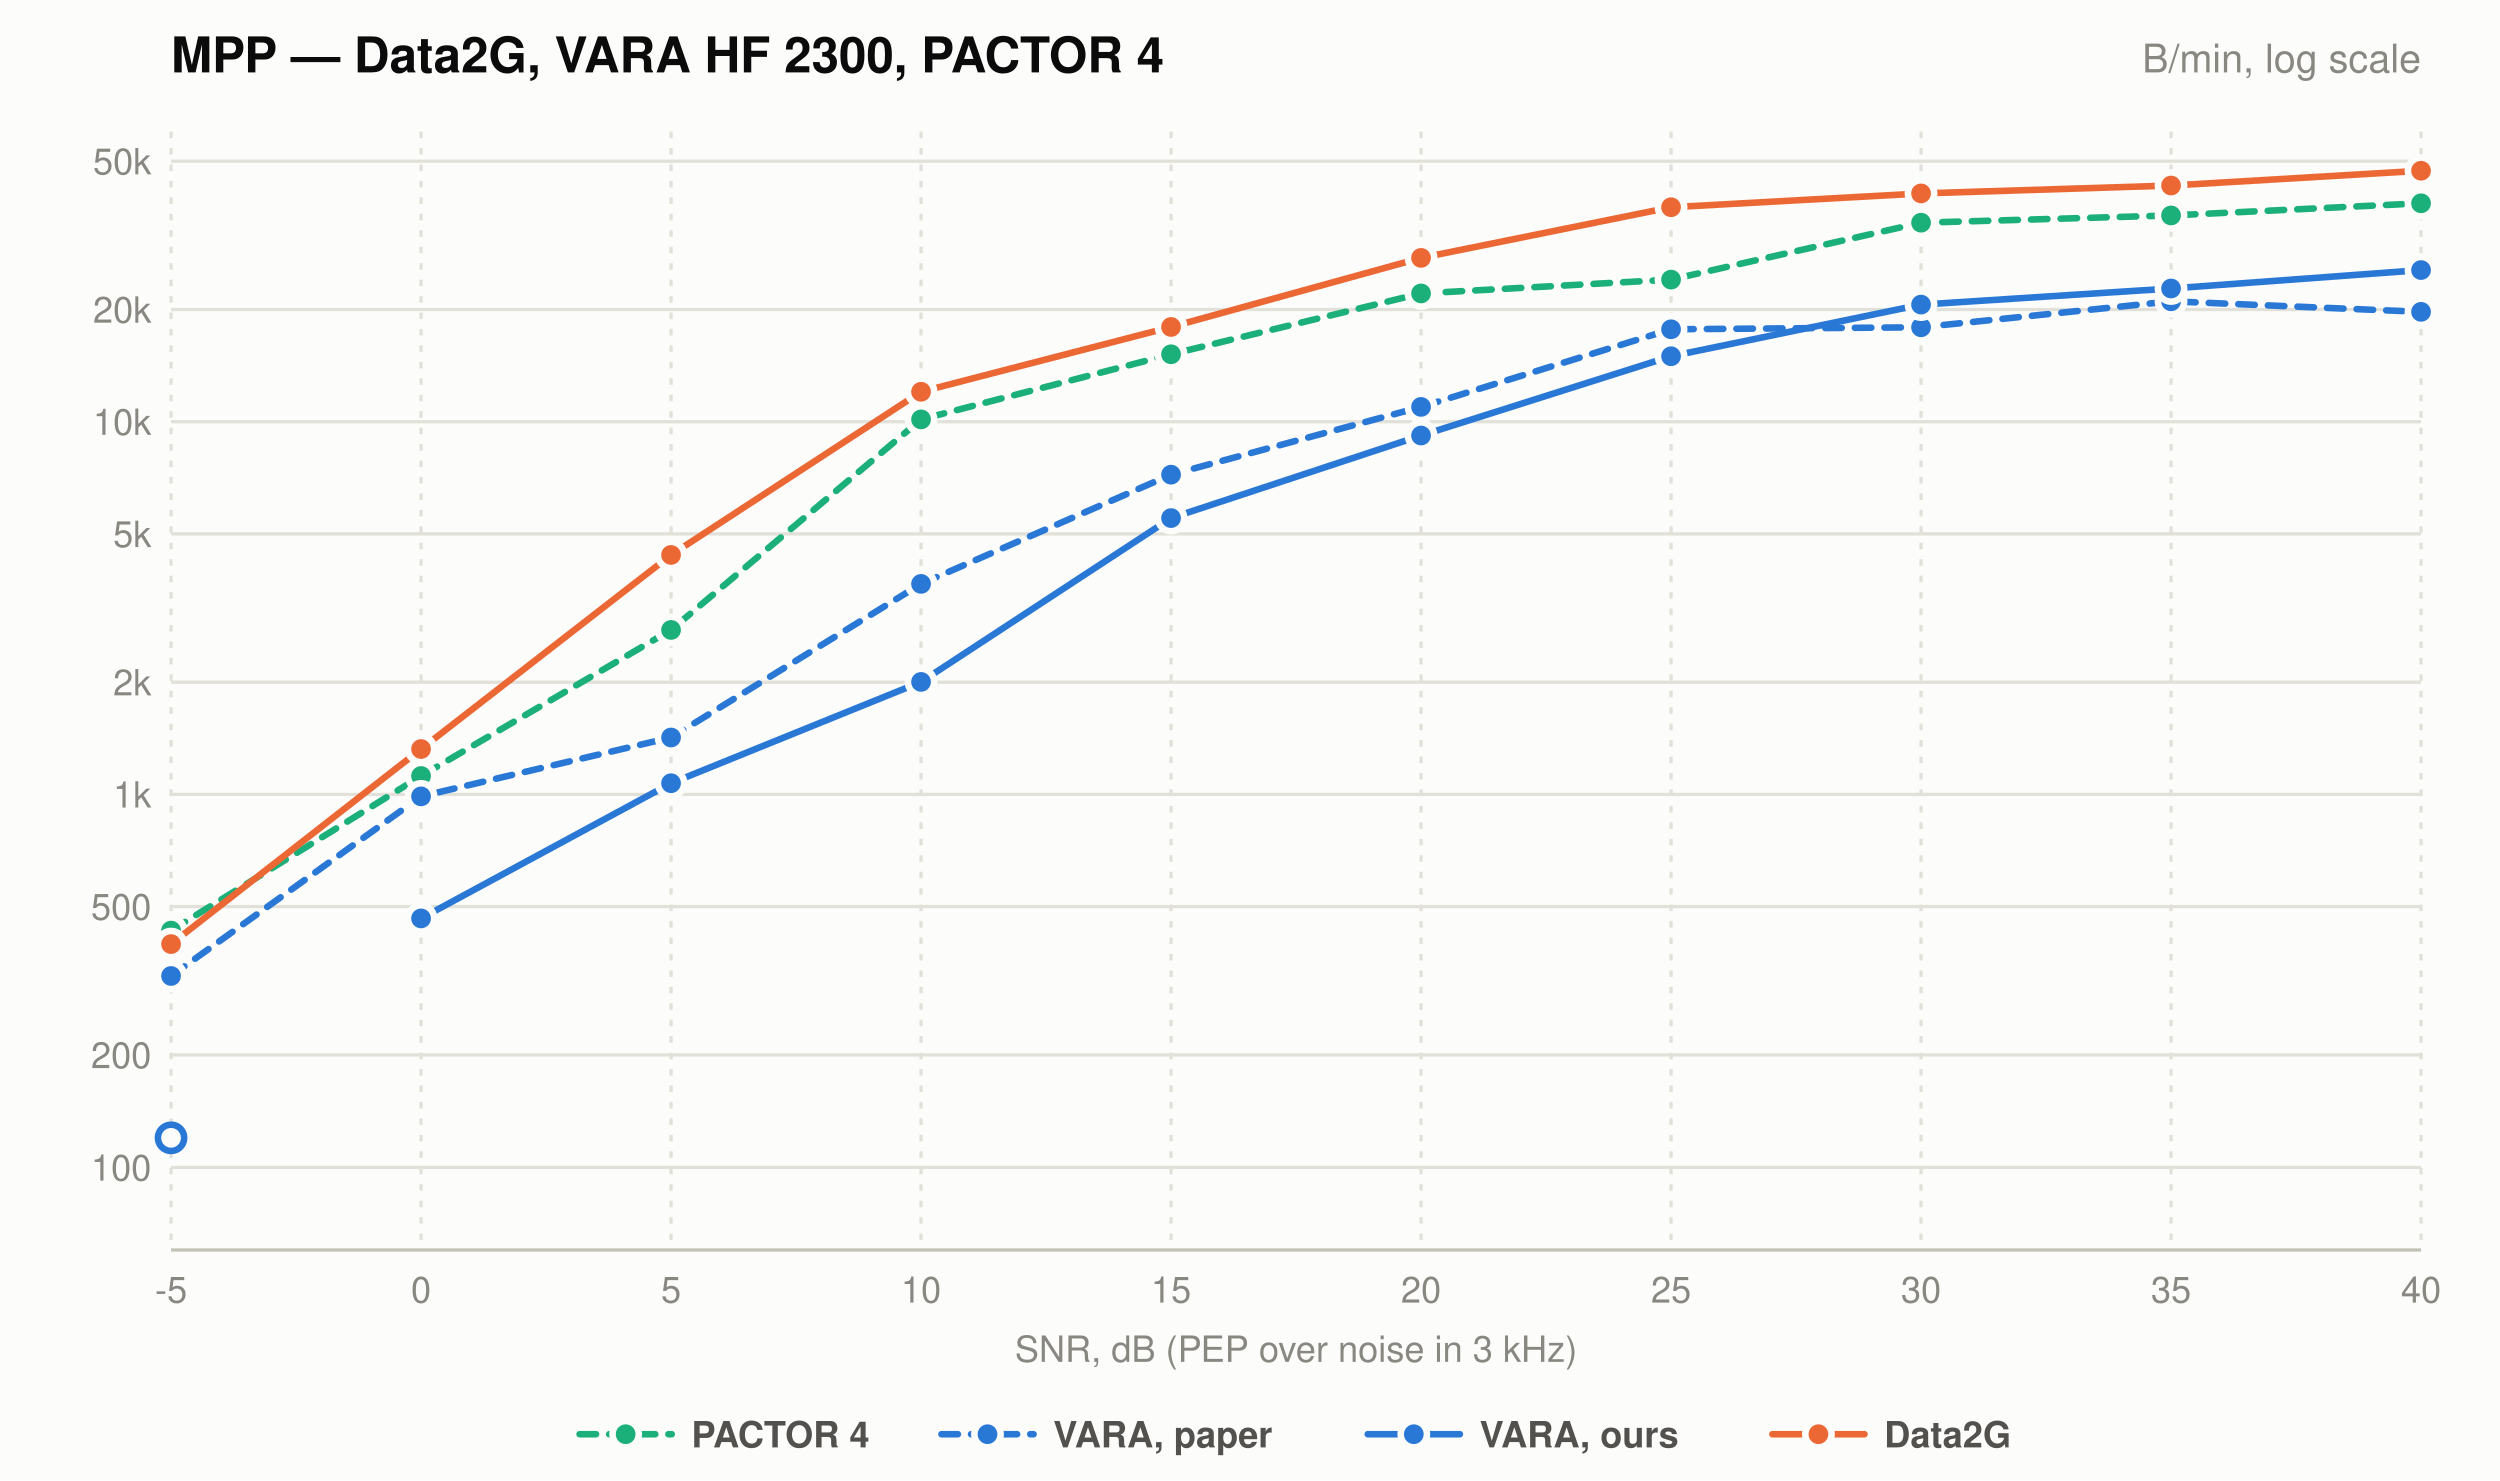
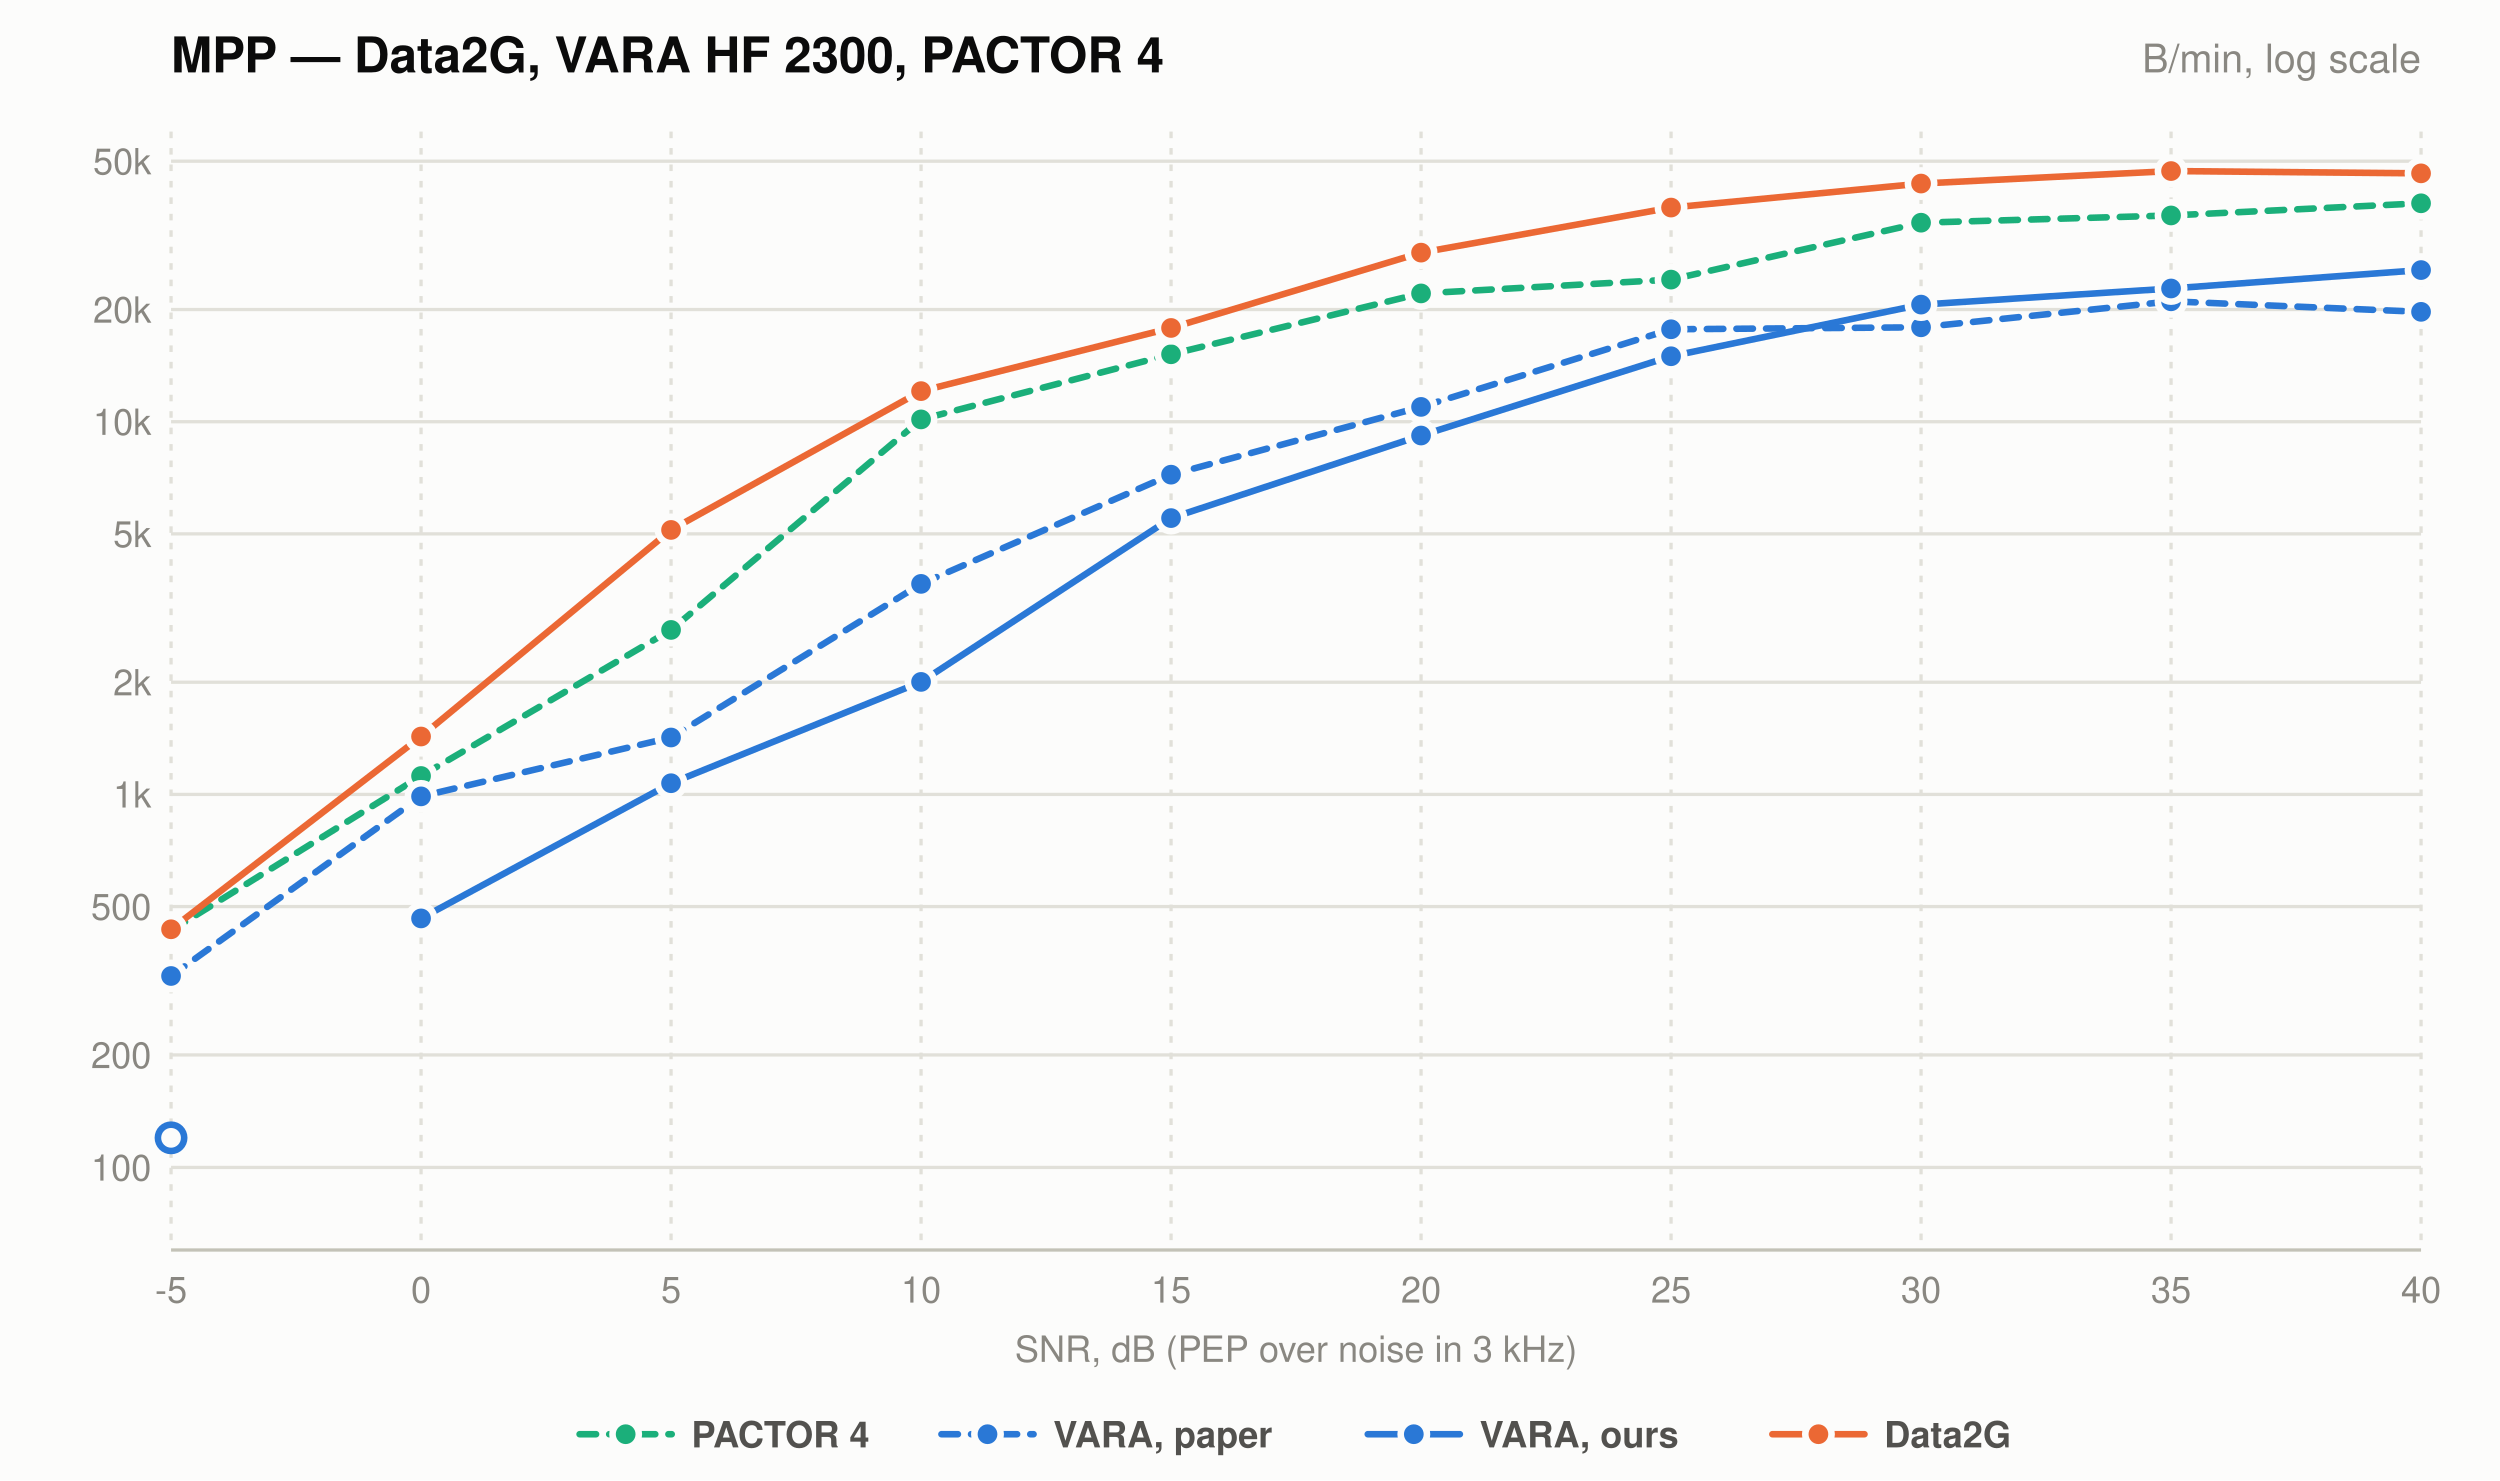
<svg xmlns="http://www.w3.org/2000/svg" viewBox="0 0 760 450" width="760" height="450" font-family="-apple-system, BlinkMacSystemFont, 'Segoe UI', Helvetica, Arial, sans-serif">
  <rect width="760" height="450" fill="#fcfcfb" />
  <text x="52" y="22" font-size="15" font-weight="600" fill="#0b0b0b">MPP — Data2G, VARA HF 2300, PACTOR 4</text>
  <text x="736" y="22" font-size="12" fill="#898781" text-anchor="end">B/min, log scale</text>
  <line x1="52" x2="736" y1="354.9" y2="354.9" stroke="#e1e0d9" />
  <text x="46" y="358.9" font-size="11" fill="#898781" text-anchor="end">100</text>
  <line x1="52" x2="736" y1="320.7" y2="320.7" stroke="#e1e0d9" />
  <text x="46" y="324.7" font-size="11" fill="#898781" text-anchor="end">200</text>
  <line x1="52" x2="736" y1="275.6" y2="275.6" stroke="#e1e0d9" />
  <text x="46" y="279.6" font-size="11" fill="#898781" text-anchor="end">500</text>
  <line x1="52" x2="736" y1="241.5" y2="241.5" stroke="#e1e0d9" />
  <text x="46" y="245.5" font-size="11" fill="#898781" text-anchor="end">1k</text>
  <line x1="52" x2="736" y1="207.4" y2="207.4" stroke="#e1e0d9" />
  <text x="46" y="211.4" font-size="11" fill="#898781" text-anchor="end">2k</text>
  <line x1="52" x2="736" y1="162.3" y2="162.3" stroke="#e1e0d9" />
  <text x="46" y="166.3" font-size="11" fill="#898781" text-anchor="end">5k</text>
  <line x1="52" x2="736" y1="128.2" y2="128.2" stroke="#e1e0d9" />
  <text x="46" y="132.2" font-size="11" fill="#898781" text-anchor="end">10k</text>
  <line x1="52" x2="736" y1="94.1" y2="94.1" stroke="#e1e0d9" />
  <text x="46" y="98.1" font-size="11" fill="#898781" text-anchor="end">20k</text>
  <line x1="52" x2="736" y1="49.0" y2="49.0" stroke="#e1e0d9" />
  <text x="46" y="53.0" font-size="11" fill="#898781" text-anchor="end">50k</text>
  <line x1="52.0" x2="52.0" y1="40" y2="380" stroke="#e1e0d9" stroke-dasharray="2 3" />
  <text x="52.0" y="396" font-size="11" fill="#898781" text-anchor="middle">-5</text>
  <line x1="128.0" x2="128.0" y1="40" y2="380" stroke="#e1e0d9" stroke-dasharray="2 3" />
  <text x="128.0" y="396" font-size="11" fill="#898781" text-anchor="middle">0</text>
  <line x1="204.0" x2="204.0" y1="40" y2="380" stroke="#e1e0d9" stroke-dasharray="2 3" />
  <text x="204.0" y="396" font-size="11" fill="#898781" text-anchor="middle">5</text>
  <line x1="280.0" x2="280.0" y1="40" y2="380" stroke="#e1e0d9" stroke-dasharray="2 3" />
  <text x="280.0" y="396" font-size="11" fill="#898781" text-anchor="middle">10</text>
  <line x1="356.0" x2="356.0" y1="40" y2="380" stroke="#e1e0d9" stroke-dasharray="2 3" />
  <text x="356.0" y="396" font-size="11" fill="#898781" text-anchor="middle">15</text>
  <line x1="432.0" x2="432.0" y1="40" y2="380" stroke="#e1e0d9" stroke-dasharray="2 3" />
  <text x="432.0" y="396" font-size="11" fill="#898781" text-anchor="middle">20</text>
  <line x1="508.0" x2="508.0" y1="40" y2="380" stroke="#e1e0d9" stroke-dasharray="2 3" />
  <text x="508.0" y="396" font-size="11" fill="#898781" text-anchor="middle">25</text>
  <line x1="584.0" x2="584.0" y1="40" y2="380" stroke="#e1e0d9" stroke-dasharray="2 3" />
  <text x="584.0" y="396" font-size="11" fill="#898781" text-anchor="middle">30</text>
  <line x1="660.0" x2="660.0" y1="40" y2="380" stroke="#e1e0d9" stroke-dasharray="2 3" />
  <text x="660.0" y="396" font-size="11" fill="#898781" text-anchor="middle">35</text>
  <line x1="736.0" x2="736.0" y1="40" y2="380" stroke="#e1e0d9" stroke-dasharray="2 3" />
  <text x="736.0" y="396" font-size="11" fill="#898781" text-anchor="middle">40</text>
  <line x1="52" x2="736" y1="380" y2="380" stroke="#c3c2b7" />
  <text x="394.0" y="414" font-size="11" fill="#898781" text-anchor="middle">SNR, dB (PEP over noise in 3 kHz)</text>
  <path d="M52.0,282.9L128.0,235.9L204.0,191.5L280.0,127.5L356.0,107.7L432.0,89.2L508.0,85.0L584.0,67.7L660.0,65.5L736.0,61.8" fill="none" stroke="#1baf7a" stroke-width="2" stroke-linejoin="round" stroke-linecap="round" stroke-dasharray="5 4" />
  <circle cx="52.0" cy="282.9" r="4" fill="#1baf7a" stroke="#fcfcfb" stroke-width="2" />
  <circle cx="128.0" cy="235.9" r="4" fill="#1baf7a" stroke="#fcfcfb" stroke-width="2" />
  <circle cx="204.0" cy="191.5" r="4" fill="#1baf7a" stroke="#fcfcfb" stroke-width="2" />
  <circle cx="280.0" cy="127.5" r="4" fill="#1baf7a" stroke="#fcfcfb" stroke-width="2" />
  <circle cx="356.0" cy="107.7" r="4" fill="#1baf7a" stroke="#fcfcfb" stroke-width="2" />
  <circle cx="432.0" cy="89.2" r="4" fill="#1baf7a" stroke="#fcfcfb" stroke-width="2" />
  <circle cx="508.0" cy="85.0" r="4" fill="#1baf7a" stroke="#fcfcfb" stroke-width="2" />
  <circle cx="584.0" cy="67.7" r="4" fill="#1baf7a" stroke="#fcfcfb" stroke-width="2" />
  <circle cx="660.0" cy="65.5" r="4" fill="#1baf7a" stroke="#fcfcfb" stroke-width="2" />
  <circle cx="736.0" cy="61.8" r="4" fill="#1baf7a" stroke="#fcfcfb" stroke-width="2" />
  <path d="M52.0,296.7L128.0,242.1L204.0,224.2L280.0,177.5L356.0,144.3L432.0,123.7L508.0,100.1L584.0,99.5L660.0,91.6L736.0,94.8" fill="none" stroke="#2a78d6" stroke-width="2" stroke-linejoin="round" stroke-linecap="round" stroke-dasharray="5 4" />
  <circle cx="52.0" cy="296.7" r="4" fill="#2a78d6" stroke="#fcfcfb" stroke-width="2" />
  <circle cx="128.0" cy="242.1" r="4" fill="#2a78d6" stroke="#fcfcfb" stroke-width="2" />
  <circle cx="204.0" cy="224.2" r="4" fill="#2a78d6" stroke="#fcfcfb" stroke-width="2" />
  <circle cx="280.0" cy="177.5" r="4" fill="#2a78d6" stroke="#fcfcfb" stroke-width="2" />
  <circle cx="356.0" cy="144.3" r="4" fill="#2a78d6" stroke="#fcfcfb" stroke-width="2" />
  <circle cx="432.0" cy="123.7" r="4" fill="#2a78d6" stroke="#fcfcfb" stroke-width="2" />
  <circle cx="508.0" cy="100.1" r="4" fill="#2a78d6" stroke="#fcfcfb" stroke-width="2" />
  <circle cx="584.0" cy="99.5" r="4" fill="#2a78d6" stroke="#fcfcfb" stroke-width="2" />
  <circle cx="660.0" cy="91.6" r="4" fill="#2a78d6" stroke="#fcfcfb" stroke-width="2" />
  <circle cx="736.0" cy="94.8" r="4" fill="#2a78d6" stroke="#fcfcfb" stroke-width="2" />
  <path d="M128.0,279.2L204.0,238.1L280.0,207.3L356.0,157.5L432.0,132.4L508.0,108.3L584.0,92.6L660.0,87.7L736.0,82.1" fill="none" stroke="#2a78d6" stroke-width="2" stroke-linejoin="round" stroke-linecap="round" />
  <circle cx="52.0" cy="345.9" r="4" fill="#fcfcfb" stroke="#2a78d6" stroke-width="2" />
  <circle cx="128.0" cy="279.2" r="4" fill="#2a78d6" stroke="#fcfcfb" stroke-width="2" />
  <circle cx="204.0" cy="238.1" r="4" fill="#2a78d6" stroke="#fcfcfb" stroke-width="2" />
  <circle cx="280.0" cy="207.3" r="4" fill="#2a78d6" stroke="#fcfcfb" stroke-width="2" />
  <circle cx="356.0" cy="157.5" r="4" fill="#2a78d6" stroke="#fcfcfb" stroke-width="2" />
  <circle cx="432.0" cy="132.4" r="4" fill="#2a78d6" stroke="#fcfcfb" stroke-width="2" />
  <circle cx="508.0" cy="108.3" r="4" fill="#2a78d6" stroke="#fcfcfb" stroke-width="2" />
  <circle cx="584.0" cy="92.6" r="4" fill="#2a78d6" stroke="#fcfcfb" stroke-width="2" />
  <circle cx="660.0" cy="87.7" r="4" fill="#2a78d6" stroke="#fcfcfb" stroke-width="2" />
  <circle cx="736.0" cy="82.1" r="4" fill="#2a78d6" stroke="#fcfcfb" stroke-width="2" />
-   <path d="M52.0,287.0L128.0,227.7L204.0,168.7L280.0,119.1L356.0,99.4L432.0,78.4L508.0,63.0L584.0,58.8L660.0,56.4L736.0,51.9" fill="none" stroke="#eb6834" stroke-width="2" stroke-linejoin="round" stroke-linecap="round" />
-   <circle cx="52.0" cy="287.0" r="4" fill="#eb6834" stroke="#fcfcfb" stroke-width="2" />
-   <circle cx="128.0" cy="227.7" r="4" fill="#eb6834" stroke="#fcfcfb" stroke-width="2" />
-   <circle cx="204.0" cy="168.7" r="4" fill="#eb6834" stroke="#fcfcfb" stroke-width="2" />
-   <circle cx="280.0" cy="119.1" r="4" fill="#eb6834" stroke="#fcfcfb" stroke-width="2" />
-   <circle cx="356.0" cy="99.4" r="4" fill="#eb6834" stroke="#fcfcfb" stroke-width="2" />
-   <circle cx="432.0" cy="78.4" r="4" fill="#eb6834" stroke="#fcfcfb" stroke-width="2" />
-   <circle cx="508.0" cy="63.0" r="4" fill="#eb6834" stroke="#fcfcfb" stroke-width="2" />
-   <circle cx="584.0" cy="58.8" r="4" fill="#eb6834" stroke="#fcfcfb" stroke-width="2" />
-   <circle cx="660.0" cy="56.4" r="4" fill="#eb6834" stroke="#fcfcfb" stroke-width="2" />
-   <circle cx="736.0" cy="51.9" r="4" fill="#eb6834" stroke="#fcfcfb" stroke-width="2" />
+   <path d="M52.0,282.5L128.0,223.9L204.0,161.1L280.0,118.9L356.0,99.7L432.0,76.8L508.0,63.1L584.0,55.8L660.0,52.0L736.0,52.7" fill="none" stroke="#eb6834" stroke-width="2" stroke-linejoin="round" stroke-linecap="round" />
+   <circle cx="52.0" cy="282.5" r="4" fill="#eb6834" stroke="#fcfcfb" stroke-width="2" />
+   <circle cx="128.0" cy="223.9" r="4" fill="#eb6834" stroke="#fcfcfb" stroke-width="2" />
+   <circle cx="204.0" cy="161.1" r="4" fill="#eb6834" stroke="#fcfcfb" stroke-width="2" />
+   <circle cx="280.0" cy="118.9" r="4" fill="#eb6834" stroke="#fcfcfb" stroke-width="2" />
+   <circle cx="356.0" cy="99.7" r="4" fill="#eb6834" stroke="#fcfcfb" stroke-width="2" />
+   <circle cx="432.0" cy="76.8" r="4" fill="#eb6834" stroke="#fcfcfb" stroke-width="2" />
+   <circle cx="508.0" cy="63.1" r="4" fill="#eb6834" stroke="#fcfcfb" stroke-width="2" />
+   <circle cx="584.0" cy="55.8" r="4" fill="#eb6834" stroke="#fcfcfb" stroke-width="2" />
+   <circle cx="660.0" cy="52.0" r="4" fill="#eb6834" stroke="#fcfcfb" stroke-width="2" />
+   <circle cx="736.0" cy="52.7" r="4" fill="#eb6834" stroke="#fcfcfb" stroke-width="2" />
  <line x1="176.2" x2="204.2" y1="436" y2="436" stroke="#1baf7a" stroke-width="2" stroke-linecap="round" stroke-dasharray="5 4" />
  <circle cx="190.2" cy="436" r="4" fill="#1baf7a" stroke="#fcfcfb" stroke-width="2" />
  <text x="210.2" y="440" font-size="11" font-weight="600" fill="#52514e">PACTOR 4</text>
  <line x1="286.2" x2="314.2" y1="436" y2="436" stroke="#2a78d6" stroke-width="2" stroke-linecap="round" stroke-dasharray="5 4" />
  <circle cx="300.2" cy="436" r="4" fill="#2a78d6" stroke="#fcfcfb" stroke-width="2" />
  <text x="320.2" y="440" font-size="11" font-weight="600" fill="#52514e">VARA, paper</text>
  <line x1="415.8" x2="443.8" y1="436" y2="436" stroke="#2a78d6" stroke-width="2" stroke-linecap="round" />
  <circle cx="429.8" cy="436" r="4" fill="#2a78d6" stroke="#fcfcfb" stroke-width="2" />
  <text x="449.8" y="440" font-size="11" font-weight="600" fill="#52514e">VARA, ours</text>
  <line x1="538.8" x2="566.8" y1="436" y2="436" stroke="#eb6834" stroke-width="2" stroke-linecap="round" />
  <circle cx="552.8" cy="436" r="4" fill="#eb6834" stroke="#fcfcfb" stroke-width="2" />
  <text x="572.8" y="440" font-size="11" font-weight="600" fill="#52514e">Data2G</text>
</svg>
